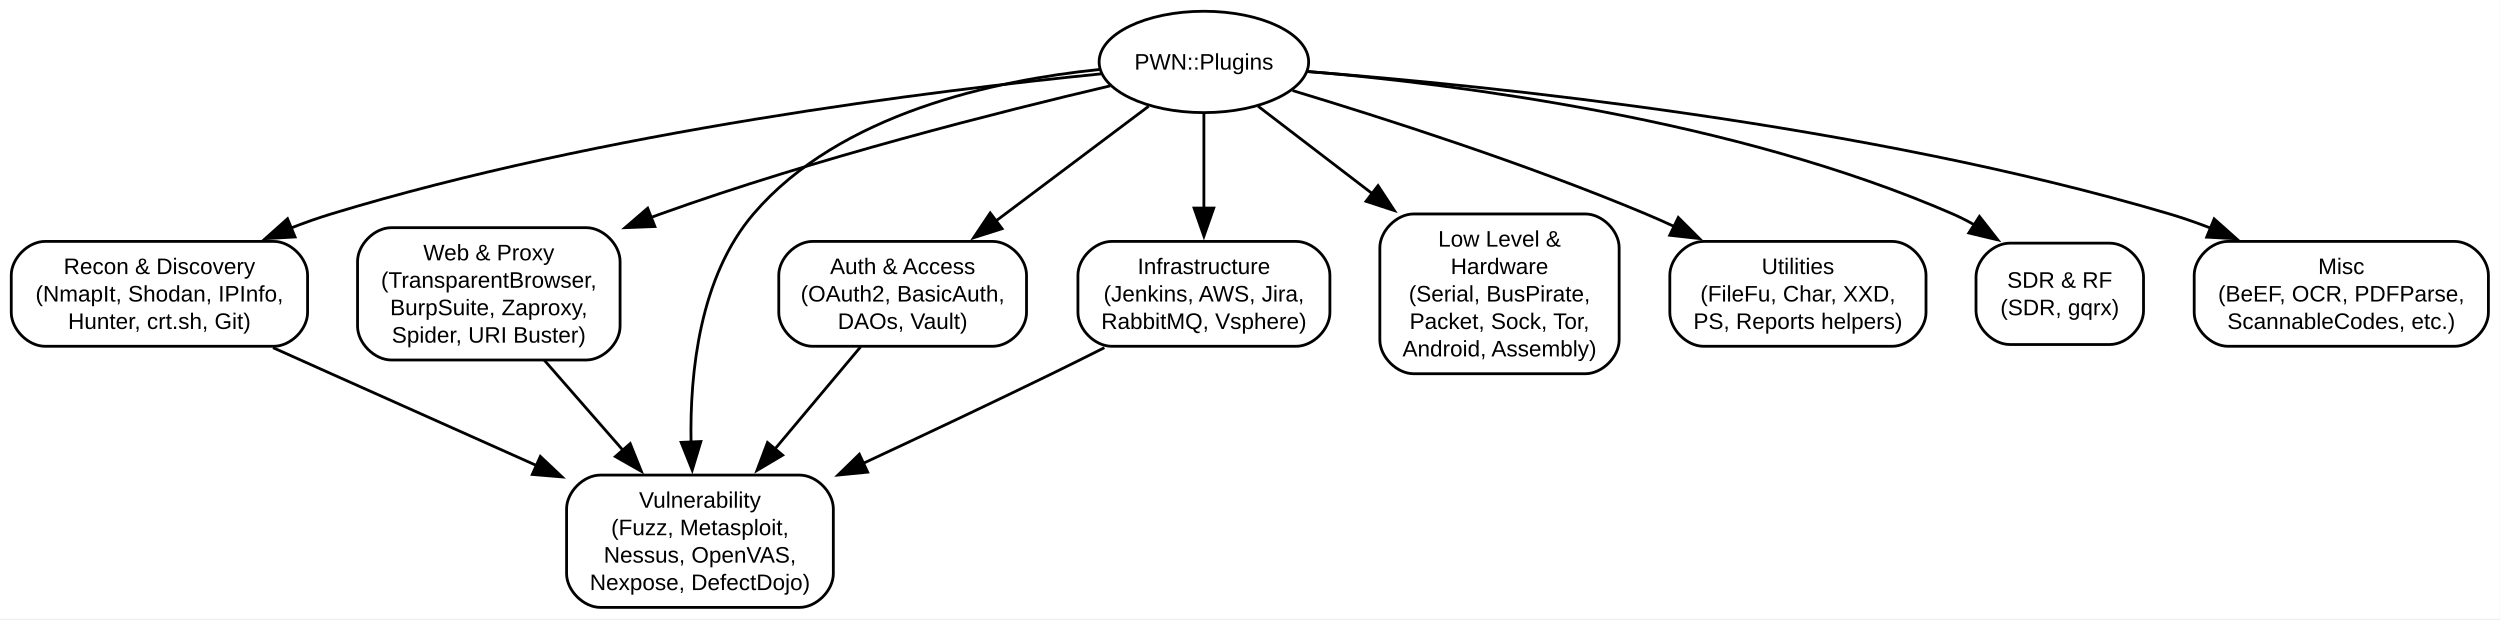
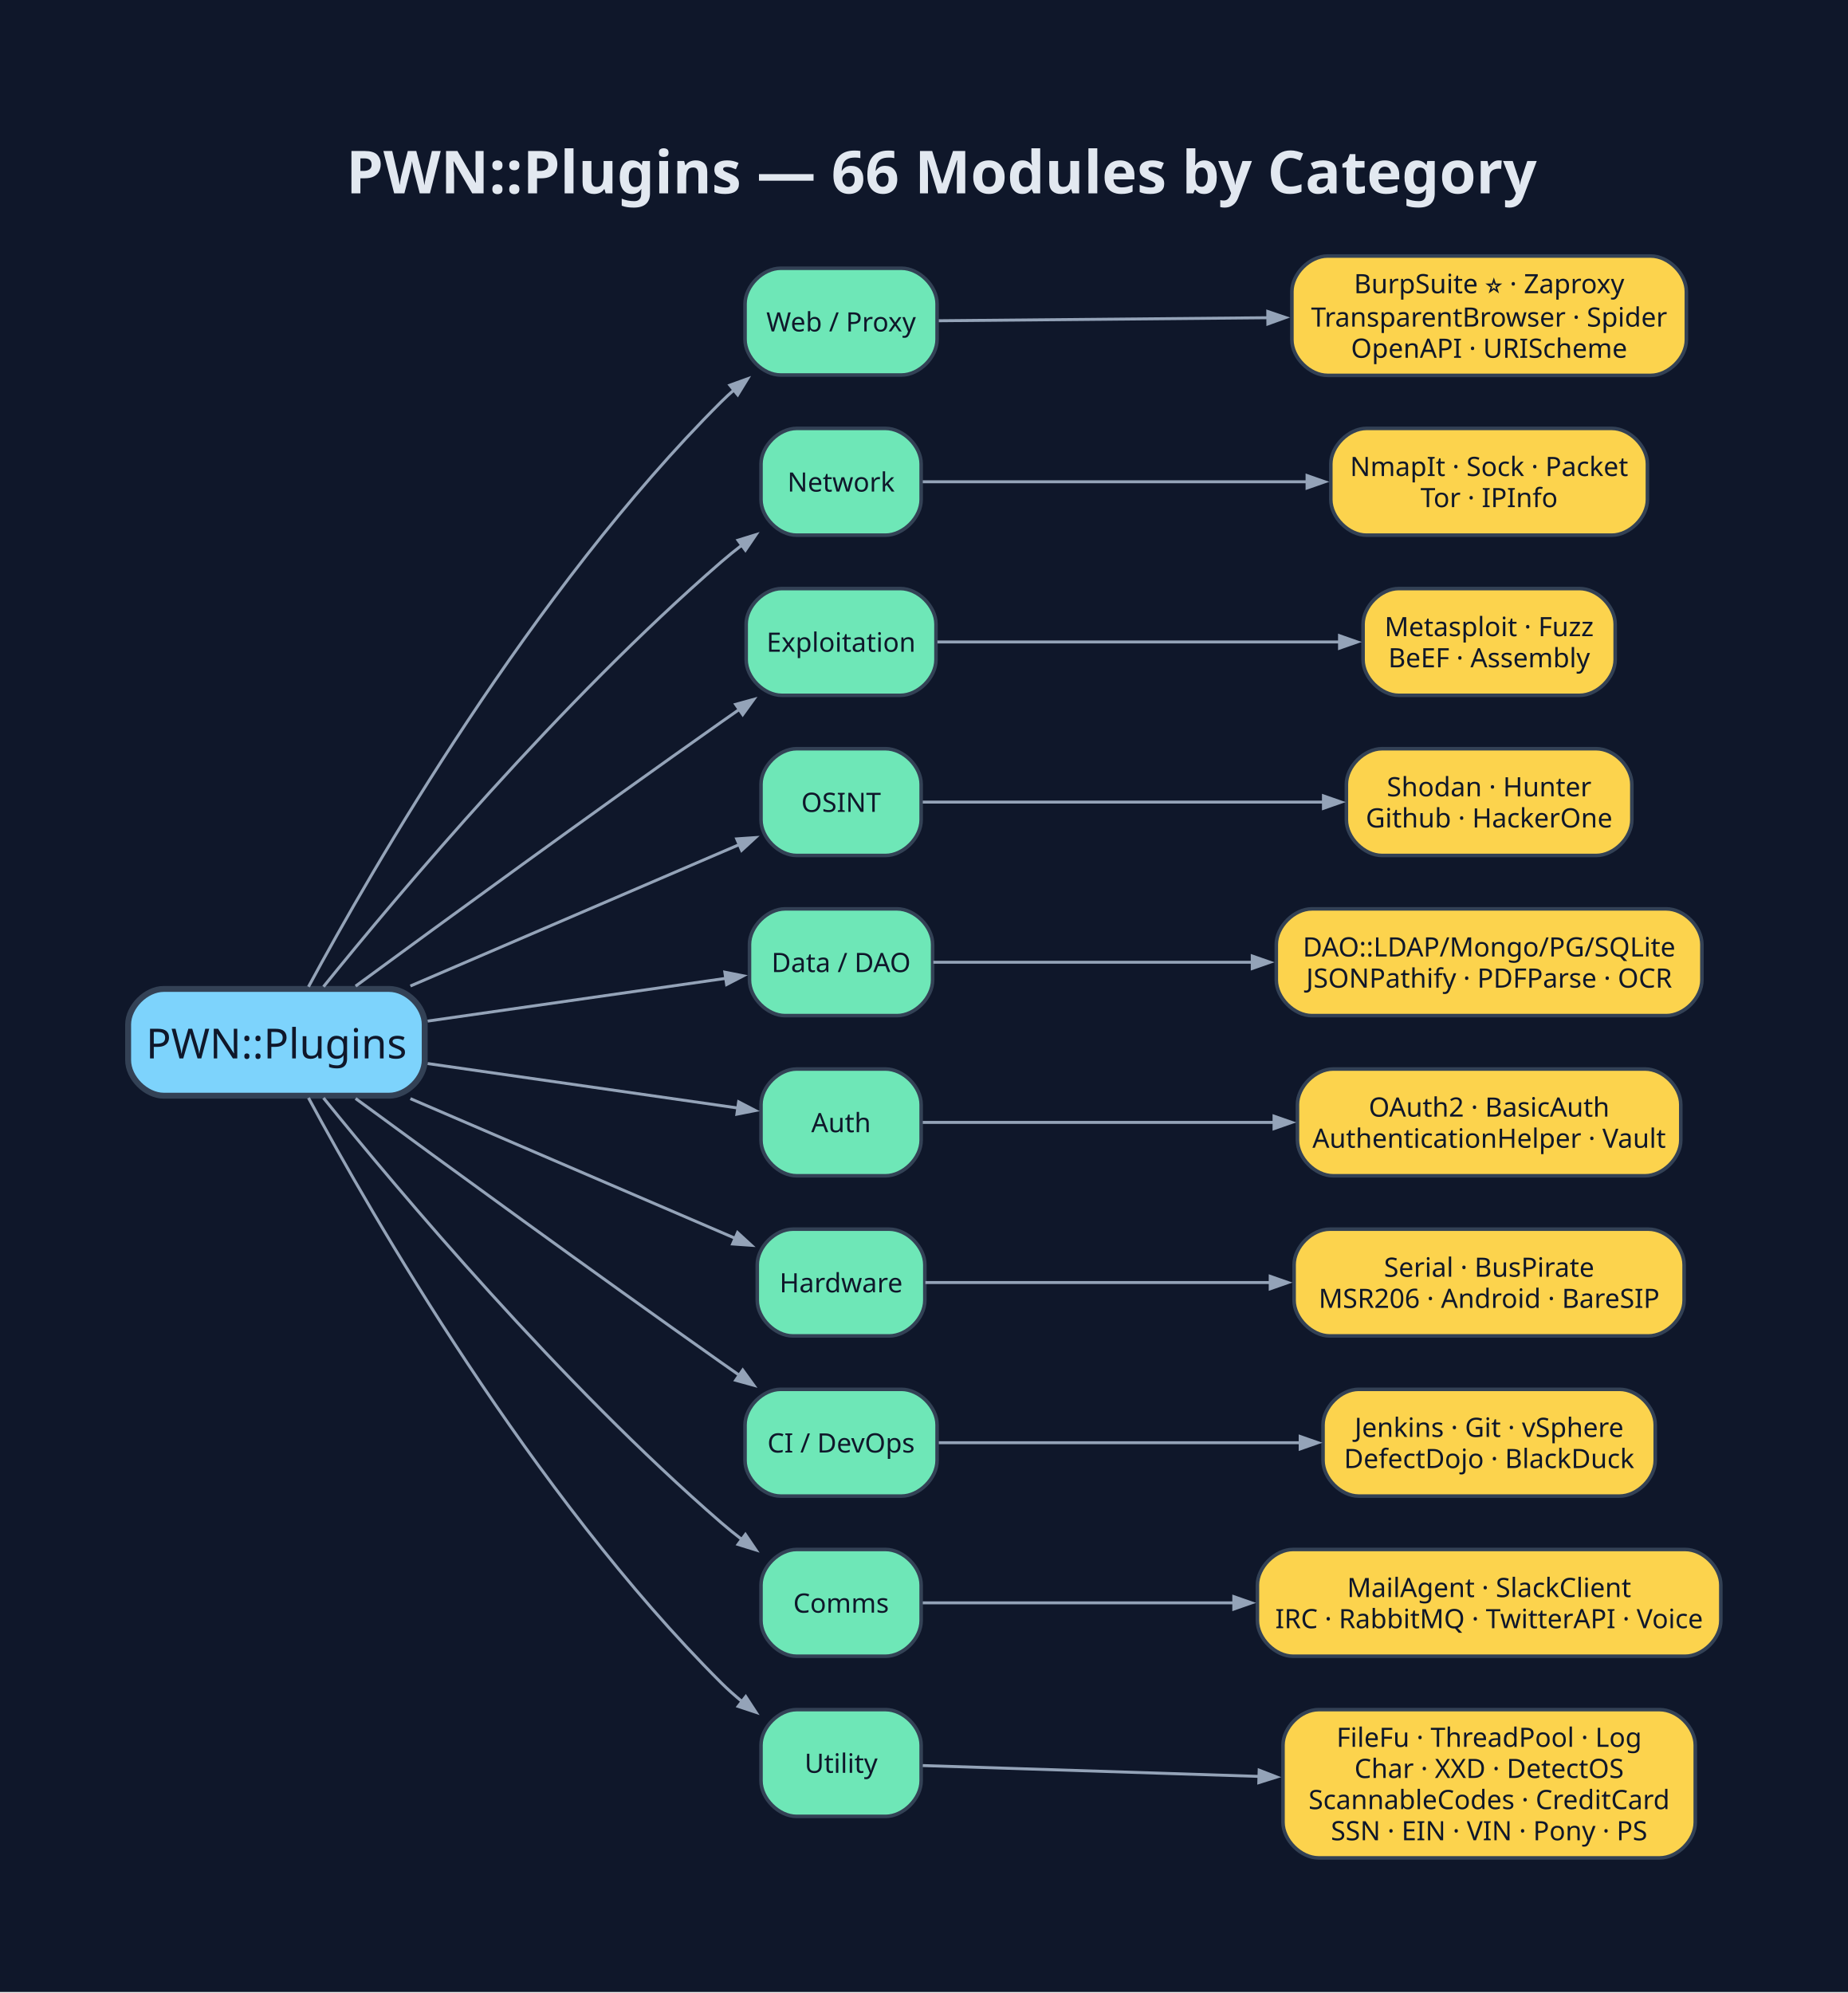
- <svg xmlns="http://www.w3.org/2000/svg" width="888pt" height="220pt" viewBox="0.00 0.00 888.00 220.00">
-   <g id="graph0" class="graph" transform="scale(1 1) rotate(0) translate(4 215.75)">
-     <polygon fill="white" stroke="none" points="-4,4 -4,-215.75 883.88,-215.75 883.88,4 -4,4" />
+ <svg xmlns="http://www.w3.org/2000/svg" width="623pt" height="672pt" viewBox="0.00 0.00 623.00 672.00">
+   <g id="graph0" class="graph" transform="scale(1 1) rotate(0) translate(43.2 628.45)">
+     <polygon fill="#0f172a" stroke="none" points="-43.2,43.2 -43.2,-628.45 580.2,-628.45 580.2,43.2 -43.2,43.2" />
+     <text xml:space="preserve" text-anchor="start" x="73.5" y="-563.25" font-family="sans-Serif" font-weight="bold" font-size="20.00" fill="#e2e8f0">PWN::Plugins — 66 Modules by Category</text>
+     <g id="clust1" class="cluster">
+ </g>
    <g id="node1" class="node">
-       <ellipse fill="none" stroke="black" cx="423.62" cy="-193.75" rx="37.21" ry="18" />
-       <text xml:space="preserve" text-anchor="middle" x="423.62" y="-191.03" font-family="Arial" font-size="8.00">PWN::Plugins</text>
+       <path fill="#7dd3fc" stroke="#334155" stroke-width="2" d="M88,-295C88,-295 12,-295 12,-295 6,-295 0,-289 0,-283 0,-283 0,-271 0,-271 0,-265 6,-259 12,-259 12,-259 88,-259 88,-259 94,-259 100,-265 100,-271 100,-271 100,-283 100,-283 100,-289 94,-295 88,-295" />
+       <text xml:space="preserve" text-anchor="middle" x="50" y="-271.57" font-family="sans-Serif" font-size="14.00" fill="#0f172a">PWN::Plugins</text>
    </g>
    <g id="node2" class="node">
-       <path fill="none" stroke="black" d="M93.25,-130C93.25,-130 12,-130 12,-130 6,-130 0,-124 0,-118 0,-118 0,-104.75 0,-104.75 0,-98.75 6,-92.75 12,-92.75 12,-92.75 93.25,-92.75 93.25,-92.75 99.25,-92.75 105.25,-98.75 105.25,-104.75 105.25,-104.75 105.25,-118 105.25,-118 105.25,-124 99.25,-130 93.25,-130" />
-       <text xml:space="preserve" text-anchor="middle" x="52.62" y="-118.4" font-family="Arial" font-size="8.00">Recon &amp; Discovery</text>
-       <text xml:space="preserve" text-anchor="middle" x="52.62" y="-108.65" font-family="Arial" font-size="8.00">(NmapIt, Shodan, IPInfo,</text>
-       <text xml:space="preserve" text-anchor="middle" x="52.62" y="-98.9" font-family="Arial" font-size="8.00">Hunter, crt.sh, Git)</text>
+       <path fill="#6ee7b7" stroke="#334155" stroke-width="1.2" d="M260.75,-538C260.75,-538 220,-538 220,-538 214,-538 208,-532 208,-526 208,-526 208,-514 208,-514 208,-508 214,-502 220,-502 220,-502 260.75,-502 260.75,-502 266.75,-502 272.75,-508 272.75,-514 272.75,-514 272.75,-526 272.75,-526 272.75,-532 266.75,-538 260.75,-538" />
+       <text xml:space="preserve" text-anchor="middle" x="240.38" y="-516.7" font-family="sans-Serif" font-size="9.00" fill="#0f172a">Web / Proxy</text>
    </g>
    <g id="edge1" class="edge">
-       <path fill="none" stroke="black" d="M387.14,-189.52C328.47,-183.67 209.99,-169.09 113.62,-139.75 108.87,-138.3 104.01,-136.58 99.2,-134.7" />
-       <polygon fill="black" stroke="black" points="100.8,-131.58 90.22,-130.99 98.13,-138.05 100.8,-131.58" />
+       <path fill="none" stroke="#94a3b8" d="M60.81,-295.73C82.2,-335.4 136.29,-429.47 200,-493 201.43,-494.43 202.95,-495.83 204.52,-497.19" />
+       <polygon fill="#94a3b8" stroke="#94a3b8" points="202.88,-498.57 208.86,-500.73 205.53,-495.31 202.88,-498.57" />
    </g>
    <g id="node3" class="node">
-       <path fill="none" stroke="black" d="M204.25,-134.88C204.25,-134.88 135,-134.88 135,-134.88 129,-134.88 123,-128.88 123,-122.88 123,-122.88 123,-99.88 123,-99.88 123,-93.88 129,-87.88 135,-87.88 135,-87.88 204.25,-87.88 204.25,-87.88 210.25,-87.88 216.25,-93.88 216.25,-99.88 216.25,-99.88 216.25,-122.88 216.25,-122.88 216.25,-128.88 210.25,-134.88 204.25,-134.88" />
-       <text xml:space="preserve" text-anchor="middle" x="169.62" y="-123.28" font-family="Arial" font-size="8.00">Web &amp; Proxy</text>
-       <text xml:space="preserve" text-anchor="middle" x="169.62" y="-113.53" font-family="Arial" font-size="8.00">(TransparentBrowser,</text>
-       <text xml:space="preserve" text-anchor="middle" x="169.62" y="-103.78" font-family="Arial" font-size="8.00">BurpSuite, Zaproxy,</text>
-       <text xml:space="preserve" text-anchor="middle" x="169.62" y="-94.03" font-family="Arial" font-size="8.00">Spider, URI Buster)</text>
+       <path fill="#6ee7b7" stroke="#334155" stroke-width="1.2" d="M255.38,-484C255.38,-484 225.38,-484 225.38,-484 219.38,-484 213.38,-478 213.38,-472 213.38,-472 213.38,-460 213.38,-460 213.38,-454 219.38,-448 225.38,-448 225.38,-448 255.38,-448 255.38,-448 261.38,-448 267.38,-454 267.38,-460 267.38,-460 267.38,-472 267.38,-472 267.38,-478 261.38,-484 255.38,-484" />
+       <text xml:space="preserve" text-anchor="middle" x="240.38" y="-462.7" font-family="sans-Serif" font-size="9.00" fill="#0f172a">Network</text>
    </g>
    <g id="edge2" class="edge">
-       <path fill="none" stroke="black" d="M390.36,-185.26C351.51,-176.15 285.56,-159.49 230.62,-139.75 229.48,-139.34 228.32,-138.91 227.16,-138.48" />
-       <polygon fill="black" stroke="black" points="228.61,-135.29 218.03,-134.88 226.05,-141.8 228.61,-135.29" />
+       <path fill="none" stroke="#94a3b8" d="M65.87,-295.76C91.39,-327.33 146,-392.2 200,-439 202.25,-440.95 204.65,-442.89 207.11,-444.78" />
+       <polygon fill="#94a3b8" stroke="#94a3b8" points="205.63,-446.3 211.7,-448.18 208.13,-442.92 205.63,-446.3" />
    </g>
    <g id="node4" class="node">
-       <path fill="none" stroke="black" d="M280,-47C280,-47 209.25,-47 209.25,-47 203.25,-47 197.25,-41 197.25,-35 197.25,-35 197.25,-12 197.25,-12 197.25,-6 203.25,0 209.25,0 209.25,0 280,0 280,0 286,0 292,-6 292,-12 292,-12 292,-35 292,-35 292,-41 286,-47 280,-47" />
-       <text xml:space="preserve" text-anchor="middle" x="244.62" y="-35.4" font-family="Arial" font-size="8.00">Vulnerability</text>
-       <text xml:space="preserve" text-anchor="middle" x="244.62" y="-25.65" font-family="Arial" font-size="8.00">(Fuzz, Metasploit,</text>
-       <text xml:space="preserve" text-anchor="middle" x="244.62" y="-15.9" font-family="Arial" font-size="8.00">Nessus, OpenVAS,</text>
-       <text xml:space="preserve" text-anchor="middle" x="244.62" y="-6.15" font-family="Arial" font-size="8.00">Nexpose, DefectDojo)</text>
+       <path fill="#6ee7b7" stroke="#334155" stroke-width="1.2" d="M260.38,-430C260.38,-430 220.38,-430 220.38,-430 214.38,-430 208.38,-424 208.38,-418 208.38,-418 208.38,-406 208.38,-406 208.38,-400 214.38,-394 220.38,-394 220.38,-394 260.38,-394 260.38,-394 266.38,-394 272.38,-400 272.38,-406 272.38,-406 272.38,-418 272.38,-418 272.38,-424 266.38,-430 260.38,-430" />
+       <text xml:space="preserve" text-anchor="middle" x="240.38" y="-408.7" font-family="sans-Serif" font-size="9.00" fill="#0f172a">Exploitation</text>
    </g>
    <g id="edge3" class="edge">
-       <path fill="none" stroke="black" d="M386.52,-191.07C349.63,-187.29 294.23,-175.57 263.62,-139.75 244.63,-117.52 241,-83.78 241.46,-58.54" />
-       <polygon fill="black" stroke="black" points="244.95,-58.92 241.88,-48.78 237.95,-58.62 244.95,-58.92" />
+       <path fill="none" stroke="#94a3b8" d="M76.69,-295.94C106.27,-317.66 156.4,-354.25 200,-385 201.96,-386.39 203.99,-387.8 206.04,-389.23" />
+       <polygon fill="#94a3b8" stroke="#94a3b8" points="204.83,-390.95 210.95,-392.64 207.22,-387.49 204.83,-390.95" />
    </g>
    <g id="node5" class="node">
-       <path fill="none" stroke="black" d="M348.62,-130C348.62,-130 284.62,-130 284.62,-130 278.62,-130 272.62,-124 272.62,-118 272.62,-118 272.62,-104.75 272.62,-104.75 272.62,-98.75 278.62,-92.75 284.62,-92.75 284.62,-92.75 348.62,-92.75 348.62,-92.75 354.62,-92.75 360.62,-98.75 360.62,-104.75 360.62,-104.75 360.62,-118 360.62,-118 360.62,-124 354.62,-130 348.62,-130" />
-       <text xml:space="preserve" text-anchor="middle" x="316.62" y="-118.4" font-family="Arial" font-size="8.00">Auth &amp; Access</text>
-       <text xml:space="preserve" text-anchor="middle" x="316.62" y="-108.65" font-family="Arial" font-size="8.00">(OAuth2, BasicAuth,</text>
-       <text xml:space="preserve" text-anchor="middle" x="316.62" y="-98.9" font-family="Arial" font-size="8.00">DAOs, Vault)</text>
+       <path fill="#6ee7b7" stroke="#334155" stroke-width="1.2" d="M255.38,-376C255.38,-376 225.38,-376 225.38,-376 219.38,-376 213.38,-370 213.38,-364 213.38,-364 213.38,-352 213.38,-352 213.38,-346 219.38,-340 225.38,-340 225.38,-340 255.38,-340 255.38,-340 261.38,-340 267.38,-346 267.38,-352 267.38,-352 267.38,-364 267.38,-364 267.38,-370 261.38,-376 255.38,-376" />
+       <text xml:space="preserve" text-anchor="middle" x="240.38" y="-354.7" font-family="sans-Serif" font-size="9.00" fill="#0f172a">OSINT</text>
    </g>
    <g id="edge4" class="edge">
-       <path fill="none" stroke="black" d="M404,-178.01C388.79,-166.58 367.38,-150.5 349.56,-137.12" />
-       <polygon fill="black" stroke="black" points="351.93,-134.52 341.83,-131.31 347.72,-140.11 351.93,-134.52" />
+       <path fill="none" stroke="#94a3b8" d="M95.17,-295.99C129.14,-310.6 175.33,-330.46 206.19,-343.73" />
+       <polygon fill="#94a3b8" stroke="#94a3b8" points="205.19,-345.59 211.53,-346.03 206.85,-341.73 205.19,-345.59" />
    </g>
    <g id="node6" class="node">
-       <path fill="none" stroke="black" d="M456.38,-130C456.38,-130 390.88,-130 390.88,-130 384.88,-130 378.88,-124 378.88,-118 378.88,-118 378.88,-104.75 378.88,-104.75 378.88,-98.75 384.88,-92.75 390.88,-92.75 390.88,-92.75 456.38,-92.75 456.38,-92.75 462.38,-92.75 468.38,-98.75 468.38,-104.75 468.38,-104.75 468.38,-118 468.38,-118 468.38,-124 462.38,-130 456.38,-130" />
-       <text xml:space="preserve" text-anchor="middle" x="423.62" y="-118.4" font-family="Arial" font-size="8.00">Infrastructure</text>
-       <text xml:space="preserve" text-anchor="middle" x="423.62" y="-108.65" font-family="Arial" font-size="8.00">(Jenkins, AWS, Jira,</text>
-       <text xml:space="preserve" text-anchor="middle" x="423.62" y="-98.9" font-family="Arial" font-size="8.00">RabbitMQ, Vsphere)</text>
+       <path fill="#6ee7b7" stroke="#334155" stroke-width="1.2" d="M259.25,-322C259.25,-322 221.5,-322 221.5,-322 215.5,-322 209.5,-316 209.5,-310 209.5,-310 209.5,-298 209.5,-298 209.5,-292 215.5,-286 221.5,-286 221.5,-286 259.25,-286 259.25,-286 265.25,-286 271.25,-292 271.25,-298 271.25,-298 271.25,-310 271.25,-310 271.25,-316 265.25,-322 259.25,-322" />
+       <text xml:space="preserve" text-anchor="middle" x="240.38" y="-300.7" font-family="sans-Serif" font-size="9.00" fill="#0f172a">Data / DAO</text>
    </g>
    <g id="edge5" class="edge">
-       <path fill="none" stroke="black" d="M423.62,-175.31C423.62,-165.44 423.62,-152.84 423.62,-141.52" />
-       <polygon fill="black" stroke="black" points="427.13,-141.85 423.63,-131.85 420.13,-141.85 427.13,-141.85" />
+       <path fill="none" stroke="#94a3b8" d="M100.99,-284.16C132.64,-288.7 172.9,-294.47 201.83,-298.62" />
+       <polygon fill="#94a3b8" stroke="#94a3b8" points="201.19,-300.65 207.43,-299.42 201.79,-296.49 201.19,-300.65" />
    </g>
    <g id="node7" class="node">
-       <path fill="none" stroke="black" d="M559.12,-139.75C559.12,-139.75 498.12,-139.75 498.12,-139.75 492.12,-139.75 486.12,-133.75 486.12,-127.75 486.12,-127.75 486.12,-95 486.12,-95 486.12,-89 492.12,-83 498.12,-83 498.12,-83 559.12,-83 559.12,-83 565.12,-83 571.12,-89 571.12,-95 571.12,-95 571.12,-127.75 571.12,-127.75 571.12,-133.75 565.12,-139.75 559.12,-139.75" />
-       <text xml:space="preserve" text-anchor="middle" x="528.62" y="-128.15" font-family="Arial" font-size="8.00">Low Level &amp;</text>
-       <text xml:space="preserve" text-anchor="middle" x="528.62" y="-118.4" font-family="Arial" font-size="8.00">Hardware</text>
-       <text xml:space="preserve" text-anchor="middle" x="528.62" y="-108.65" font-family="Arial" font-size="8.00">(Serial, BusPirate,</text>
-       <text xml:space="preserve" text-anchor="middle" x="528.62" y="-98.9" font-family="Arial" font-size="8.00">Packet, Sock, Tor,</text>
-       <text xml:space="preserve" text-anchor="middle" x="528.62" y="-89.15" font-family="Arial" font-size="8.00">Android, Assembly)</text>
+       <path fill="#6ee7b7" stroke="#334155" stroke-width="1.2" d="M255.38,-268C255.38,-268 225.38,-268 225.38,-268 219.38,-268 213.38,-262 213.38,-256 213.38,-256 213.38,-244 213.38,-244 213.38,-238 219.38,-232 225.38,-232 225.38,-232 255.38,-232 255.38,-232 261.38,-232 267.38,-238 267.38,-244 267.38,-244 267.38,-256 267.38,-256 267.38,-262 261.38,-268 255.38,-268" />
+       <text xml:space="preserve" text-anchor="middle" x="240.38" y="-246.7" font-family="sans-Serif" font-size="9.00" fill="#0f172a">Auth</text>
    </g>
    <g id="edge6" class="edge">
-       <path fill="none" stroke="black" d="M442.88,-178.01C454.36,-169.23 469.43,-157.69 483.73,-146.74" />
-       <polygon fill="black" stroke="black" points="485.48,-149.81 491.29,-140.95 481.22,-144.25 485.48,-149.81" />
+       <path fill="none" stroke="#94a3b8" d="M100.99,-269.84C134.15,-265.08 176.76,-258.98 205.88,-254.8" />
+       <polygon fill="#94a3b8" stroke="#94a3b8" points="205.84,-256.93 211.48,-254 205.25,-252.77 205.84,-256.93" />
    </g>
    <g id="node8" class="node">
-       <path fill="none" stroke="black" d="M668.12,-130C668.12,-130 601.12,-130 601.12,-130 595.12,-130 589.12,-124 589.12,-118 589.12,-118 589.12,-104.75 589.12,-104.75 589.12,-98.75 595.12,-92.75 601.12,-92.75 601.12,-92.75 668.12,-92.75 668.12,-92.75 674.12,-92.75 680.12,-98.75 680.12,-104.75 680.12,-104.75 680.12,-118 680.12,-118 680.12,-124 674.12,-130 668.12,-130" />
-       <text xml:space="preserve" text-anchor="middle" x="634.62" y="-118.4" font-family="Arial" font-size="8.00">Utilities</text>
-       <text xml:space="preserve" text-anchor="middle" x="634.62" y="-108.65" font-family="Arial" font-size="8.00">(FileFu, Char, XXD,</text>
-       <text xml:space="preserve" text-anchor="middle" x="634.62" y="-98.9" font-family="Arial" font-size="8.00">PS, Reports helpers)</text>
+       <path fill="#6ee7b7" stroke="#334155" stroke-width="1.2" d="M256.62,-214C256.62,-214 224.12,-214 224.12,-214 218.12,-214 212.12,-208 212.12,-202 212.12,-202 212.12,-190 212.12,-190 212.12,-184 218.12,-178 224.12,-178 224.12,-178 256.62,-178 256.62,-178 262.62,-178 268.62,-184 268.62,-190 268.62,-190 268.62,-202 268.62,-202 268.62,-208 262.62,-214 256.62,-214" />
+       <text xml:space="preserve" text-anchor="middle" x="240.38" y="-192.7" font-family="sans-Serif" font-size="9.00" fill="#0f172a">Hardware</text>
    </g>
    <g id="edge7" class="edge">
-       <path fill="none" stroke="black" d="M455.1,-183.59C487.15,-173.91 538.05,-157.62 580.62,-139.75 583.97,-138.35 587.39,-136.82 590.81,-135.24" />
-       <polygon fill="black" stroke="black" points="592.12,-138.5 599.62,-131.02 589.09,-132.19 592.12,-138.5" />
+       <path fill="none" stroke="#94a3b8" d="M95.17,-258.01C128.63,-243.62 173.96,-224.13 204.81,-210.86" />
+       <polygon fill="#94a3b8" stroke="#94a3b8" points="205.47,-212.86 210.16,-208.56 203.81,-209.01 205.47,-212.86" />
    </g>
    <g id="node9" class="node">
-       <path fill="none" stroke="black" d="M745.38,-129.38C745.38,-129.38 709.88,-129.38 709.88,-129.38 703.88,-129.38 697.88,-123.38 697.88,-117.38 697.88,-117.38 697.88,-105.38 697.88,-105.38 697.88,-99.38 703.88,-93.38 709.88,-93.38 709.88,-93.38 745.38,-93.38 745.38,-93.38 751.38,-93.38 757.38,-99.38 757.38,-105.38 757.38,-105.38 757.38,-117.38 757.38,-117.38 757.38,-123.38 751.38,-129.38 745.38,-129.38" />
-       <text xml:space="preserve" text-anchor="middle" x="727.62" y="-113.53" font-family="Arial" font-size="8.00">SDR &amp; RF</text>
-       <text xml:space="preserve" text-anchor="middle" x="727.62" y="-103.78" font-family="Arial" font-size="8.00">(SDR, gqrx)</text>
+       <path fill="#6ee7b7" stroke="#334155" stroke-width="1.2" d="M260.75,-160C260.75,-160 220,-160 220,-160 214,-160 208,-154 208,-148 208,-148 208,-136 208,-136 208,-130 214,-124 220,-124 220,-124 260.75,-124 260.75,-124 266.75,-124 272.75,-130 272.75,-136 272.75,-136 272.75,-148 272.75,-148 272.75,-154 266.75,-160 260.75,-160" />
+       <text xml:space="preserve" text-anchor="middle" x="240.38" y="-138.7" font-family="sans-Serif" font-size="9.00" fill="#0f172a">CI / DevOps</text>
    </g>
    <g id="edge8" class="edge">
-       <path fill="none" stroke="black" d="M460.37,-190.38C513.08,-185.9 612.34,-173.38 689.62,-139.75 692.23,-138.61 694.84,-137.28 697.4,-135.82" />
-       <polygon fill="black" stroke="black" points="699.1,-138.88 705.62,-130.54 695.32,-132.99 699.1,-138.88" />
+       <path fill="none" stroke="#94a3b8" d="M76.69,-258.06C106.27,-236.34 156.4,-199.75 200,-169 201.96,-167.61 203.99,-166.2 206.04,-164.77" />
+       <polygon fill="#94a3b8" stroke="#94a3b8" points="207.22,-166.51 210.95,-161.36 204.83,-163.05 207.22,-166.51" />
    </g>
    <g id="node10" class="node">
-       <path fill="none" stroke="black" d="M867.88,-130C867.88,-130 787.38,-130 787.38,-130 781.38,-130 775.38,-124 775.38,-118 775.38,-118 775.38,-104.75 775.38,-104.75 775.38,-98.75 781.38,-92.75 787.38,-92.75 787.38,-92.75 867.88,-92.75 867.88,-92.75 873.88,-92.75 879.88,-98.75 879.88,-104.75 879.88,-104.75 879.88,-118 879.88,-118 879.88,-124 873.88,-130 867.88,-130" />
-       <text xml:space="preserve" text-anchor="middle" x="827.62" y="-118.4" font-family="Arial" font-size="8.00">Misc</text>
-       <text xml:space="preserve" text-anchor="middle" x="827.62" y="-108.65" font-family="Arial" font-size="8.00">(BeEF, OCR, PDFParse,</text>
-       <text xml:space="preserve" text-anchor="middle" x="827.62" y="-98.9" font-family="Arial" font-size="8.00">ScannableCodes, etc.)</text>
+       <path fill="#6ee7b7" stroke="#334155" stroke-width="1.2" d="M255.38,-106C255.38,-106 225.38,-106 225.38,-106 219.38,-106 213.38,-100 213.38,-94 213.38,-94 213.38,-82 213.38,-82 213.38,-76 219.38,-70 225.38,-70 225.38,-70 255.38,-70 255.38,-70 261.38,-70 267.38,-76 267.38,-82 267.38,-82 267.38,-94 267.38,-94 267.38,-100 261.38,-106 255.38,-106" />
+       <text xml:space="preserve" text-anchor="middle" x="240.38" y="-84.7" font-family="sans-Serif" font-size="9.00" fill="#0f172a">Comms</text>
    </g>
    <g id="edge9" class="edge">
-       <path fill="none" stroke="black" d="M460.63,-190.3C524.29,-185.37 658.14,-171.84 766.62,-139.75 771.45,-138.32 776.39,-136.59 781.27,-134.71" />
-       <polygon fill="black" stroke="black" points="782.47,-138 790.38,-130.95 779.81,-131.52 782.47,-138" />
+       <path fill="none" stroke="#94a3b8" d="M65.87,-258.24C91.39,-226.67 146,-161.8 200,-115 202.25,-113.05 204.65,-111.11 207.11,-109.22" />
+       <polygon fill="#94a3b8" stroke="#94a3b8" points="208.13,-111.08 211.7,-105.82 205.63,-107.7 208.13,-111.08" />
+     </g>
+     <g id="node11" class="node">
+       <path fill="#6ee7b7" stroke="#334155" stroke-width="1.2" d="M255.38,-52C255.38,-52 225.38,-52 225.38,-52 219.38,-52 213.38,-46 213.38,-40 213.38,-40 213.38,-28 213.38,-28 213.38,-22 219.38,-16 225.38,-16 225.38,-16 255.38,-16 255.38,-16 261.38,-16 267.38,-22 267.38,-28 267.38,-28 267.38,-40 267.38,-40 267.38,-46 261.38,-52 255.38,-52" />
+       <text xml:space="preserve" text-anchor="middle" x="240.38" y="-30.7" font-family="sans-Serif" font-size="9.00" fill="#0f172a">Utility</text>
    </g>
    <g id="edge10" class="edge">
-       <path fill="none" stroke="black" d="M92.98,-92.25C99.87,-89.16 106.95,-85.99 113.62,-83 137.47,-72.33 163.77,-60.58 186.5,-50.43" />
-       <polygon fill="black" stroke="black" points="187.93,-53.63 195.63,-46.35 185.07,-47.23 187.93,-53.63" />
+       <path fill="none" stroke="#94a3b8" d="M60.81,-258.27C82.2,-218.6 136.29,-124.53 200,-61 202.18,-58.83 204.55,-56.72 207.02,-54.7" />
+       <polygon fill="#94a3b8" stroke="#94a3b8" points="208.24,-56.41 211.71,-51.08 205.67,-53.09 208.24,-56.41" />
+     </g>
+     <g id="node12" class="node">
+       <path fill="#fcd34d" stroke="#334155" stroke-width="1.2" d="M513.38,-542.12C513.38,-542.12 404.38,-542.12 404.38,-542.12 398.38,-542.12 392.38,-536.12 392.38,-530.12 392.38,-530.12 392.38,-513.88 392.38,-513.88 392.38,-507.88 398.38,-501.88 404.38,-501.88 404.38,-501.88 513.38,-501.88 513.38,-501.88 519.38,-501.88 525.38,-507.88 525.38,-513.88 525.38,-513.88 525.38,-530.12 525.38,-530.12 525.38,-536.12 519.38,-542.12 513.38,-542.12" />
+       <text xml:space="preserve" text-anchor="middle" x="458.88" y="-529.58" font-family="sans-Serif" font-size="9.00" fill="#0f172a">BurpSuite ⭐ · Zaproxy</text>
+       <text xml:space="preserve" text-anchor="middle" x="458.88" y="-518.33" font-family="sans-Serif" font-size="9.00" fill="#0f172a">TransparentBrowser · Spider</text>
+       <text xml:space="preserve" text-anchor="middle" x="458.88" y="-507.82" font-family="sans-Serif" font-size="9.00" fill="#0f172a">OpenAPI · URIScheme</text>
    </g>
    <g id="edge11" class="edge">
-       <path fill="none" stroke="black" d="M189.33,-87.81C197.87,-78.03 208.02,-66.41 217.28,-55.81" />
-       <polygon fill="black" stroke="black" points="219.85,-58.18 223.8,-48.35 214.58,-53.58 219.85,-58.18" />
+       <path fill="none" stroke="#94a3b8" d="M273.32,-520.3C302.43,-520.56 346.52,-520.97 384.31,-521.32" />
+       <polygon fill="#94a3b8" stroke="#94a3b8" points="384.25,-523.42 390.26,-521.38 384.28,-519.22 384.25,-523.42" />
+     </g>
+     <g id="node13" class="node">
+       <path fill="#fcd34d" stroke="#334155" stroke-width="1.2" d="M500.25,-484C500.25,-484 417.5,-484 417.5,-484 411.5,-484 405.5,-478 405.5,-472 405.5,-472 405.5,-460 405.5,-460 405.5,-454 411.5,-448 417.5,-448 417.5,-448 500.25,-448 500.25,-448 506.25,-448 512.25,-454 512.25,-460 512.25,-460 512.25,-472 512.25,-472 512.25,-478 506.25,-484 500.25,-484" />
+       <text xml:space="preserve" text-anchor="middle" x="458.88" y="-467.95" font-family="sans-Serif" font-size="9.00" fill="#0f172a">NmapIt · Sock · Packet</text>
+       <text xml:space="preserve" text-anchor="middle" x="458.88" y="-457.45" font-family="sans-Serif" font-size="9.00" fill="#0f172a">Tor · IPInfo</text>
    </g>
    <g id="edge12" class="edge">
-       <path fill="none" stroke="black" d="M301.71,-92.58C292.89,-82.07 281.47,-68.44 271.16,-56.15" />
-       <polygon fill="black" stroke="black" points="273.99,-54.07 264.88,-48.66 268.62,-58.57 273.99,-54.07" />
+       <path fill="none" stroke="#94a3b8" d="M267.92,-466C300.05,-466 355.14,-466 397.74,-466" />
+       <polygon fill="#94a3b8" stroke="#94a3b8" points="397.49,-468.1 403.49,-466 397.49,-463.9 397.49,-468.1" />
+     </g>
+     <g id="node14" class="node">
+       <path fill="#fcd34d" stroke="#334155" stroke-width="1.2" d="M489.38,-430C489.38,-430 428.38,-430 428.38,-430 422.38,-430 416.38,-424 416.38,-418 416.38,-418 416.38,-406 416.38,-406 416.38,-400 422.38,-394 428.38,-394 428.38,-394 489.38,-394 489.38,-394 495.38,-394 501.38,-400 501.38,-406 501.38,-406 501.38,-418 501.38,-418 501.38,-424 495.38,-430 489.38,-430" />
+       <text xml:space="preserve" text-anchor="middle" x="458.88" y="-413.95" font-family="sans-Serif" font-size="9.00" fill="#0f172a">Metasploit · Fuzz</text>
+       <text xml:space="preserve" text-anchor="middle" x="458.88" y="-403.45" font-family="sans-Serif" font-size="9.00" fill="#0f172a">BeEF · Assembly</text>
    </g>
    <g id="edge13" class="edge">
-       <path fill="none" stroke="black" d="M388.27,-92.25C382.07,-89.13 375.67,-85.95 369.62,-83 347.88,-72.4 323.85,-61.07 302.72,-51.22" />
-       <polygon fill="black" stroke="black" points="304.19,-48.05 293.65,-47.01 301.24,-54.4 304.19,-48.05" />
+       <path fill="none" stroke="#94a3b8" d="M272.86,-412C308.48,-412 366.96,-412 408.63,-412" />
+       <polygon fill="#94a3b8" stroke="#94a3b8" points="408.44,-414.1 414.44,-412 408.44,-409.9 408.44,-414.1" />
+     </g>
+     <g id="node15" class="node">
+       <path fill="#fcd34d" stroke="#334155" stroke-width="1.2" d="M495,-376C495,-376 422.75,-376 422.75,-376 416.75,-376 410.75,-370 410.75,-364 410.75,-364 410.75,-352 410.75,-352 410.75,-346 416.75,-340 422.75,-340 422.75,-340 495,-340 495,-340 501,-340 507,-346 507,-352 507,-352 507,-364 507,-364 507,-370 501,-376 495,-376" />
+       <text xml:space="preserve" text-anchor="middle" x="458.88" y="-359.95" font-family="sans-Serif" font-size="9.00" fill="#0f172a">Shodan · Hunter</text>
+       <text xml:space="preserve" text-anchor="middle" x="458.88" y="-349.45" font-family="sans-Serif" font-size="9.00" fill="#0f172a">Github · HackerOne</text>
+     </g>
+     <g id="edge14" class="edge">
+       <path fill="none" stroke="#94a3b8" d="M267.92,-358C301.44,-358 359.94,-358 403.19,-358" />
+       <polygon fill="#94a3b8" stroke="#94a3b8" points="403.02,-360.1 409.02,-358 403.02,-355.9 403.02,-360.1" />
+     </g>
+     <g id="node16" class="node">
+       <path fill="#fcd34d" stroke="#334155" stroke-width="1.2" d="M518.62,-322C518.62,-322 399.12,-322 399.12,-322 393.12,-322 387.12,-316 387.12,-310 387.12,-310 387.12,-298 387.12,-298 387.12,-292 393.12,-286 399.12,-286 399.12,-286 518.62,-286 518.62,-286 524.62,-286 530.62,-292 530.62,-298 530.62,-298 530.62,-310 530.62,-310 530.62,-316 524.62,-322 518.62,-322" />
+       <text xml:space="preserve" text-anchor="middle" x="458.88" y="-305.95" font-family="sans-Serif" font-size="9.00" fill="#0f172a">DAO::LDAP/Mongo/PG/SQLite</text>
+       <text xml:space="preserve" text-anchor="middle" x="458.88" y="-295.45" font-family="sans-Serif" font-size="9.00" fill="#0f172a">JSONPathify · PDFParse · OCR</text>
+     </g>
+     <g id="edge15" class="edge">
+       <path fill="none" stroke="#94a3b8" d="M271.48,-304C299.25,-304 341.73,-304 379.12,-304" />
+       <polygon fill="#94a3b8" stroke="#94a3b8" points="379.01,-306.1 385.01,-304 379.01,-301.9 379.01,-306.1" />
+     </g>
+     <g id="node17" class="node">
+       <path fill="#fcd34d" stroke="#334155" stroke-width="1.2" d="M511.5,-268C511.5,-268 406.25,-268 406.25,-268 400.25,-268 394.25,-262 394.25,-256 394.25,-256 394.25,-244 394.25,-244 394.25,-238 400.25,-232 406.25,-232 406.25,-232 511.5,-232 511.5,-232 517.5,-232 523.5,-238 523.5,-244 523.5,-244 523.5,-256 523.5,-256 523.5,-262 517.5,-268 511.5,-268" />
+       <text xml:space="preserve" text-anchor="middle" x="458.88" y="-251.95" font-family="sans-Serif" font-size="9.00" fill="#0f172a">OAuth2 · BasicAuth</text>
+       <text xml:space="preserve" text-anchor="middle" x="458.88" y="-241.45" font-family="sans-Serif" font-size="9.00" fill="#0f172a">AuthenticationHelper · Vault</text>
+     </g>
+     <g id="edge16" class="edge">
+       <path fill="none" stroke="#94a3b8" d="M267.92,-250C297.26,-250 345.74,-250 386.38,-250" />
+       <polygon fill="#94a3b8" stroke="#94a3b8" points="386.36,-252.1 392.36,-250 386.36,-247.9 386.36,-252.1" />
+     </g>
+     <g id="node18" class="node">
+       <path fill="#fcd34d" stroke="#334155" stroke-width="1.2" d="M512.62,-214C512.62,-214 405.12,-214 405.12,-214 399.12,-214 393.12,-208 393.12,-202 393.12,-202 393.12,-190 393.12,-190 393.12,-184 399.12,-178 405.12,-178 405.12,-178 512.62,-178 512.62,-178 518.62,-178 524.62,-184 524.62,-190 524.62,-190 524.62,-202 524.62,-202 524.62,-208 518.62,-214 512.62,-214" />
+       <text xml:space="preserve" text-anchor="middle" x="458.88" y="-197.95" font-family="sans-Serif" font-size="9.00" fill="#0f172a">Serial · BusPirate</text>
+       <text xml:space="preserve" text-anchor="middle" x="458.88" y="-187.45" font-family="sans-Serif" font-size="9.00" fill="#0f172a">MSR206 · Android · BareSIP</text>
+     </g>
+     <g id="edge17" class="edge">
+       <path fill="none" stroke="#94a3b8" d="M268.79,-196C297.93,-196 345.22,-196 385.21,-196" />
+       <polygon fill="#94a3b8" stroke="#94a3b8" points="385.07,-198.1 391.07,-196 385.07,-193.9 385.07,-198.1" />
+     </g>
+     <g id="node19" class="node">
+       <path fill="#fcd34d" stroke="#334155" stroke-width="1.2" d="M502.88,-160C502.88,-160 414.88,-160 414.88,-160 408.88,-160 402.88,-154 402.88,-148 402.88,-148 402.88,-136 402.88,-136 402.88,-130 408.88,-124 414.88,-124 414.88,-124 502.88,-124 502.88,-124 508.88,-124 514.88,-130 514.88,-136 514.88,-136 514.88,-148 514.88,-148 514.88,-154 508.88,-160 502.88,-160" />
+       <text xml:space="preserve" text-anchor="middle" x="458.88" y="-143.95" font-family="sans-Serif" font-size="9.00" fill="#0f172a">Jenkins · Git · vSphere</text>
+       <text xml:space="preserve" text-anchor="middle" x="458.88" y="-133.45" font-family="sans-Serif" font-size="9.00" fill="#0f172a">DefectDojo · BlackDuck</text>
+     </g>
+     <g id="edge18" class="edge">
+       <path fill="none" stroke="#94a3b8" d="M273.32,-142C305.32,-142 355.42,-142 395.36,-142" />
+       <polygon fill="#94a3b8" stroke="#94a3b8" points="395.17,-144.1 401.17,-142 395.17,-139.9 395.17,-144.1" />
+     </g>
+     <g id="node20" class="node">
+       <path fill="#fcd34d" stroke="#334155" stroke-width="1.2" d="M525,-106C525,-106 392.75,-106 392.75,-106 386.75,-106 380.75,-100 380.75,-94 380.75,-94 380.75,-82 380.75,-82 380.75,-76 386.75,-70 392.75,-70 392.75,-70 525,-70 525,-70 531,-70 537,-76 537,-82 537,-82 537,-94 537,-94 537,-100 531,-106 525,-106" />
+       <text xml:space="preserve" text-anchor="middle" x="458.88" y="-89.95" font-family="sans-Serif" font-size="9.00" fill="#0f172a">MailAgent · SlackClient</text>
+       <text xml:space="preserve" text-anchor="middle" x="458.88" y="-79.45" font-family="sans-Serif" font-size="9.00" fill="#0f172a">IRC · RabbitMQ · TwitterAPI · Voice</text>
+     </g>
+     <g id="edge19" class="edge">
+       <path fill="none" stroke="#94a3b8" d="M267.92,-88C294.07,-88 335.42,-88 372.87,-88" />
+       <polygon fill="#94a3b8" stroke="#94a3b8" points="372.79,-90.1 378.79,-88 372.79,-85.9 372.79,-90.1" />
+     </g>
+     <g id="node21" class="node">
+       <path fill="#fcd34d" stroke="#334155" stroke-width="1.2" d="M516.38,-52C516.38,-52 401.38,-52 401.38,-52 395.38,-52 389.38,-46 389.38,-40 389.38,-40 389.38,-14 389.38,-14 389.38,-8 395.38,-2 401.38,-2 401.38,-2 516.38,-2 516.38,-2 522.38,-2 528.38,-8 528.38,-14 528.38,-14 528.38,-40 528.38,-40 528.38,-46 522.38,-52 516.38,-52" />
+       <text xml:space="preserve" text-anchor="middle" x="458.88" y="-39.45" font-family="sans-Serif" font-size="9.00" fill="#0f172a">FileFu · ThreadPool · Log</text>
+       <text xml:space="preserve" text-anchor="middle" x="458.88" y="-28.95" font-family="sans-Serif" font-size="9.00" fill="#0f172a">Char · XXD · DetectOS</text>
+       <text xml:space="preserve" text-anchor="middle" x="458.88" y="-18.45" font-family="sans-Serif" font-size="9.00" fill="#0f172a">ScannableCodes · CreditCard</text>
+       <text xml:space="preserve" text-anchor="middle" x="458.88" y="-7.95" font-family="sans-Serif" font-size="9.00" fill="#0f172a">SSN · EIN · VIN · Pony · PS</text>
+     </g>
+     <g id="edge20" class="edge">
+       <path fill="none" stroke="#94a3b8" d="M267.92,-33.14C296.09,-32.23 341.91,-30.75 381.48,-29.47" />
+       <polygon fill="#94a3b8" stroke="#94a3b8" points="381.35,-31.58 387.28,-29.28 381.22,-27.38 381.35,-31.58" />
    </g>
  </g>
</svg>
